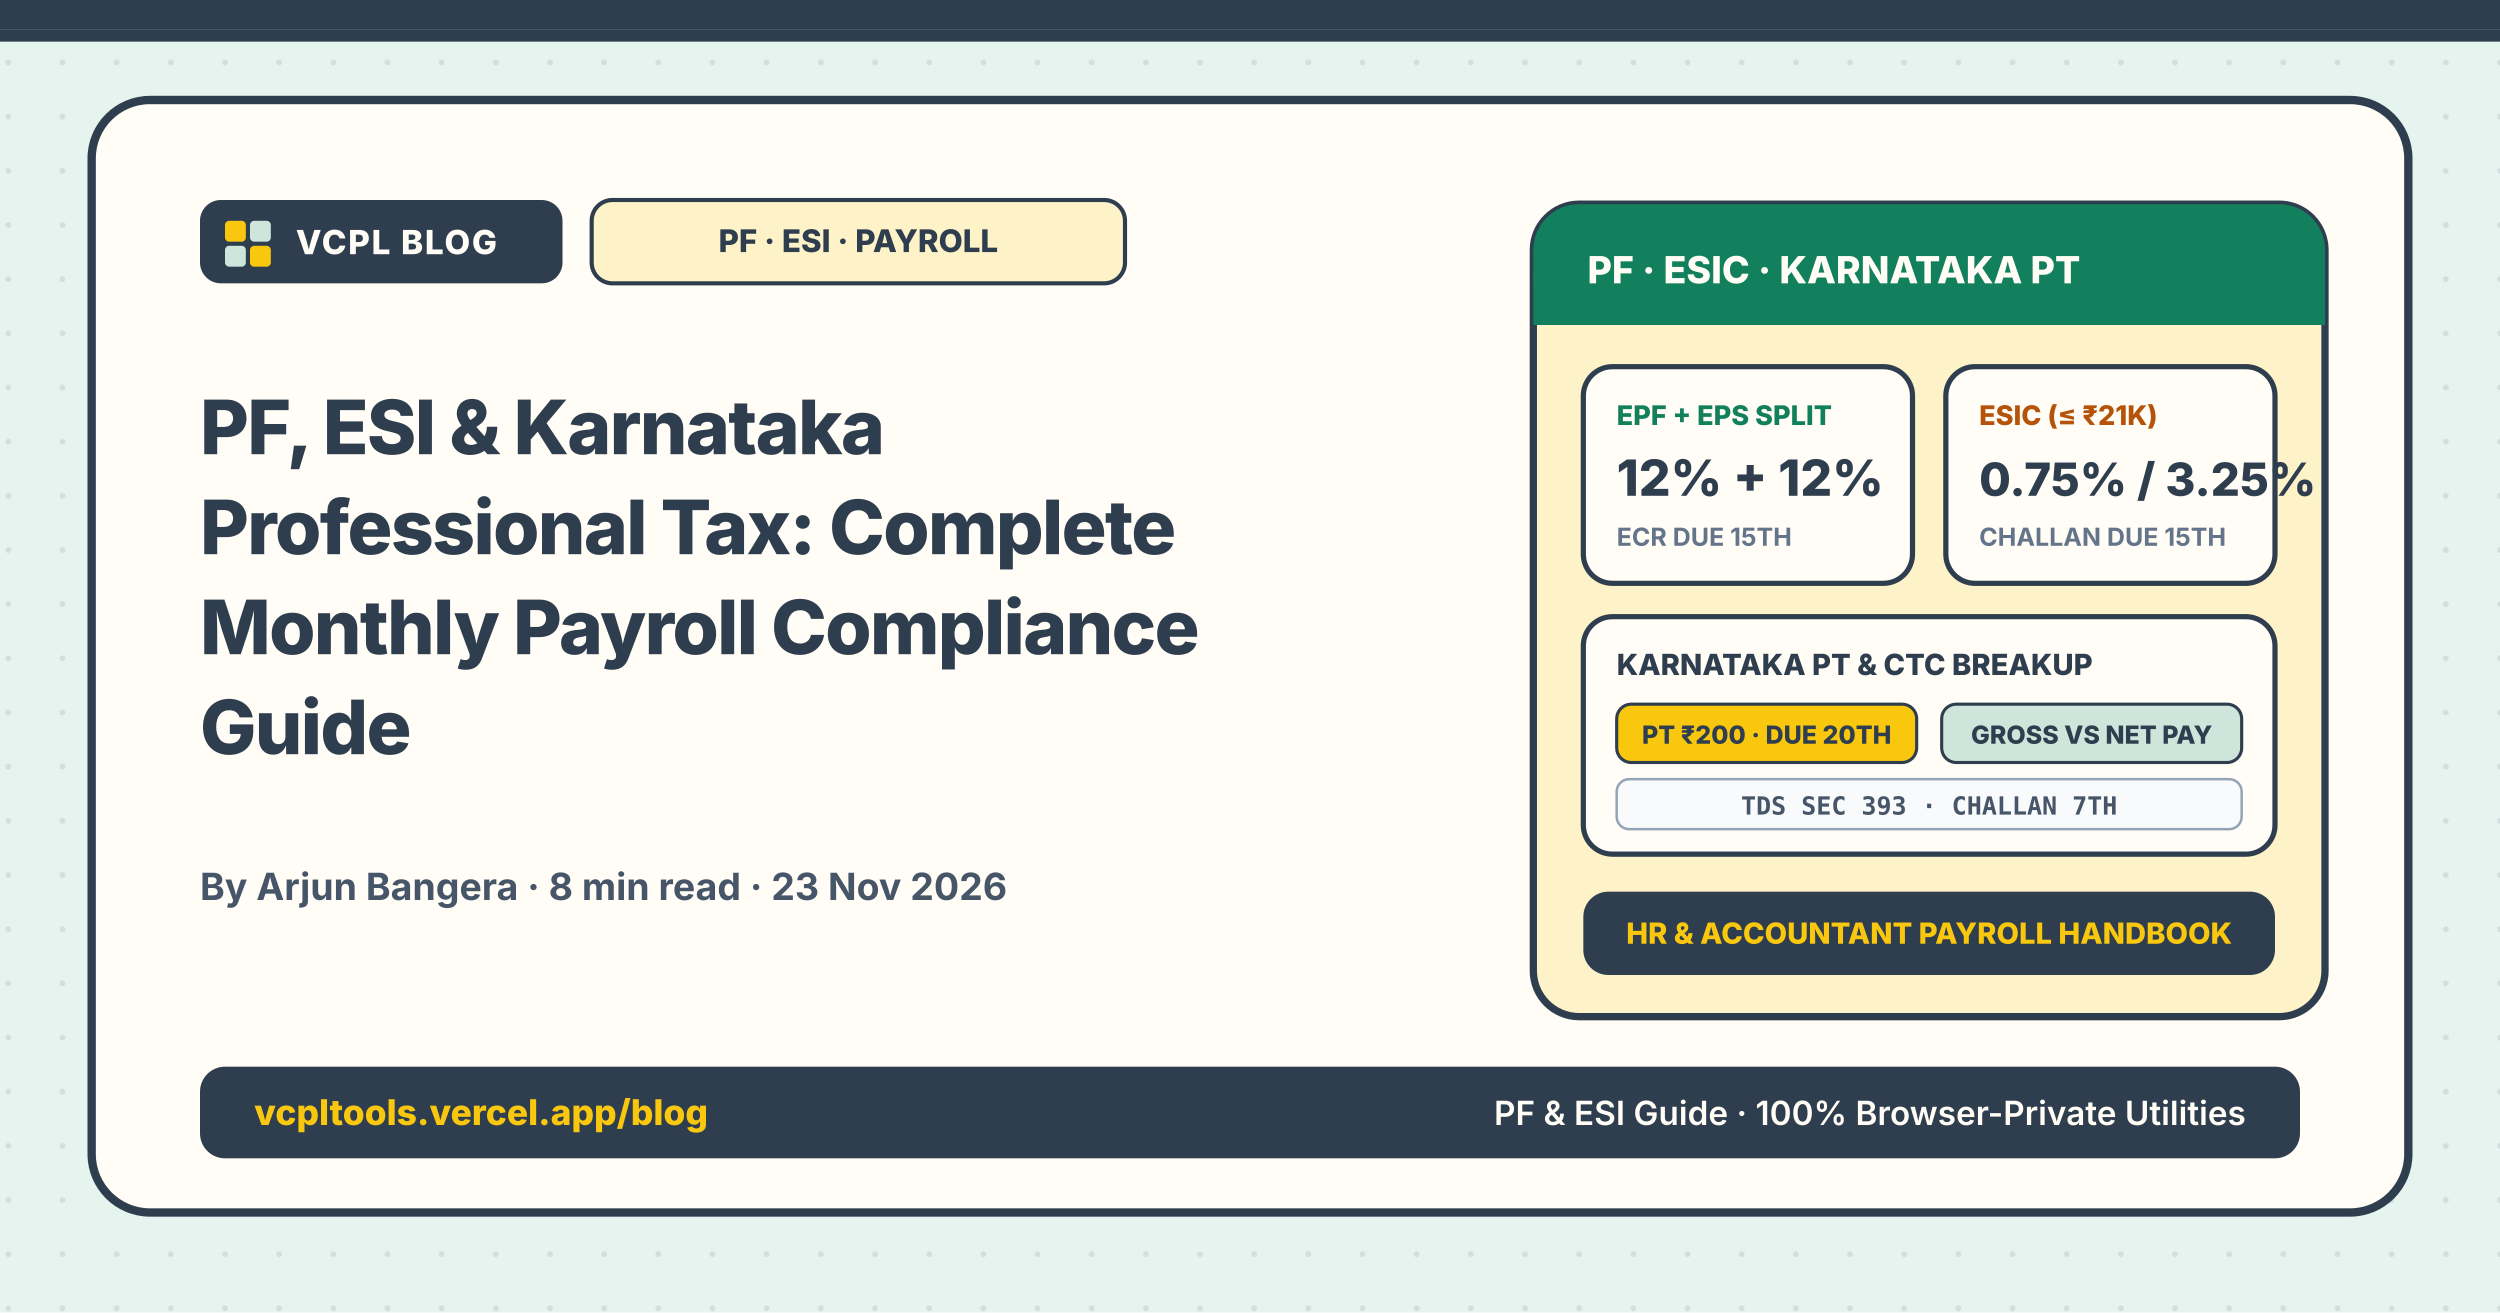
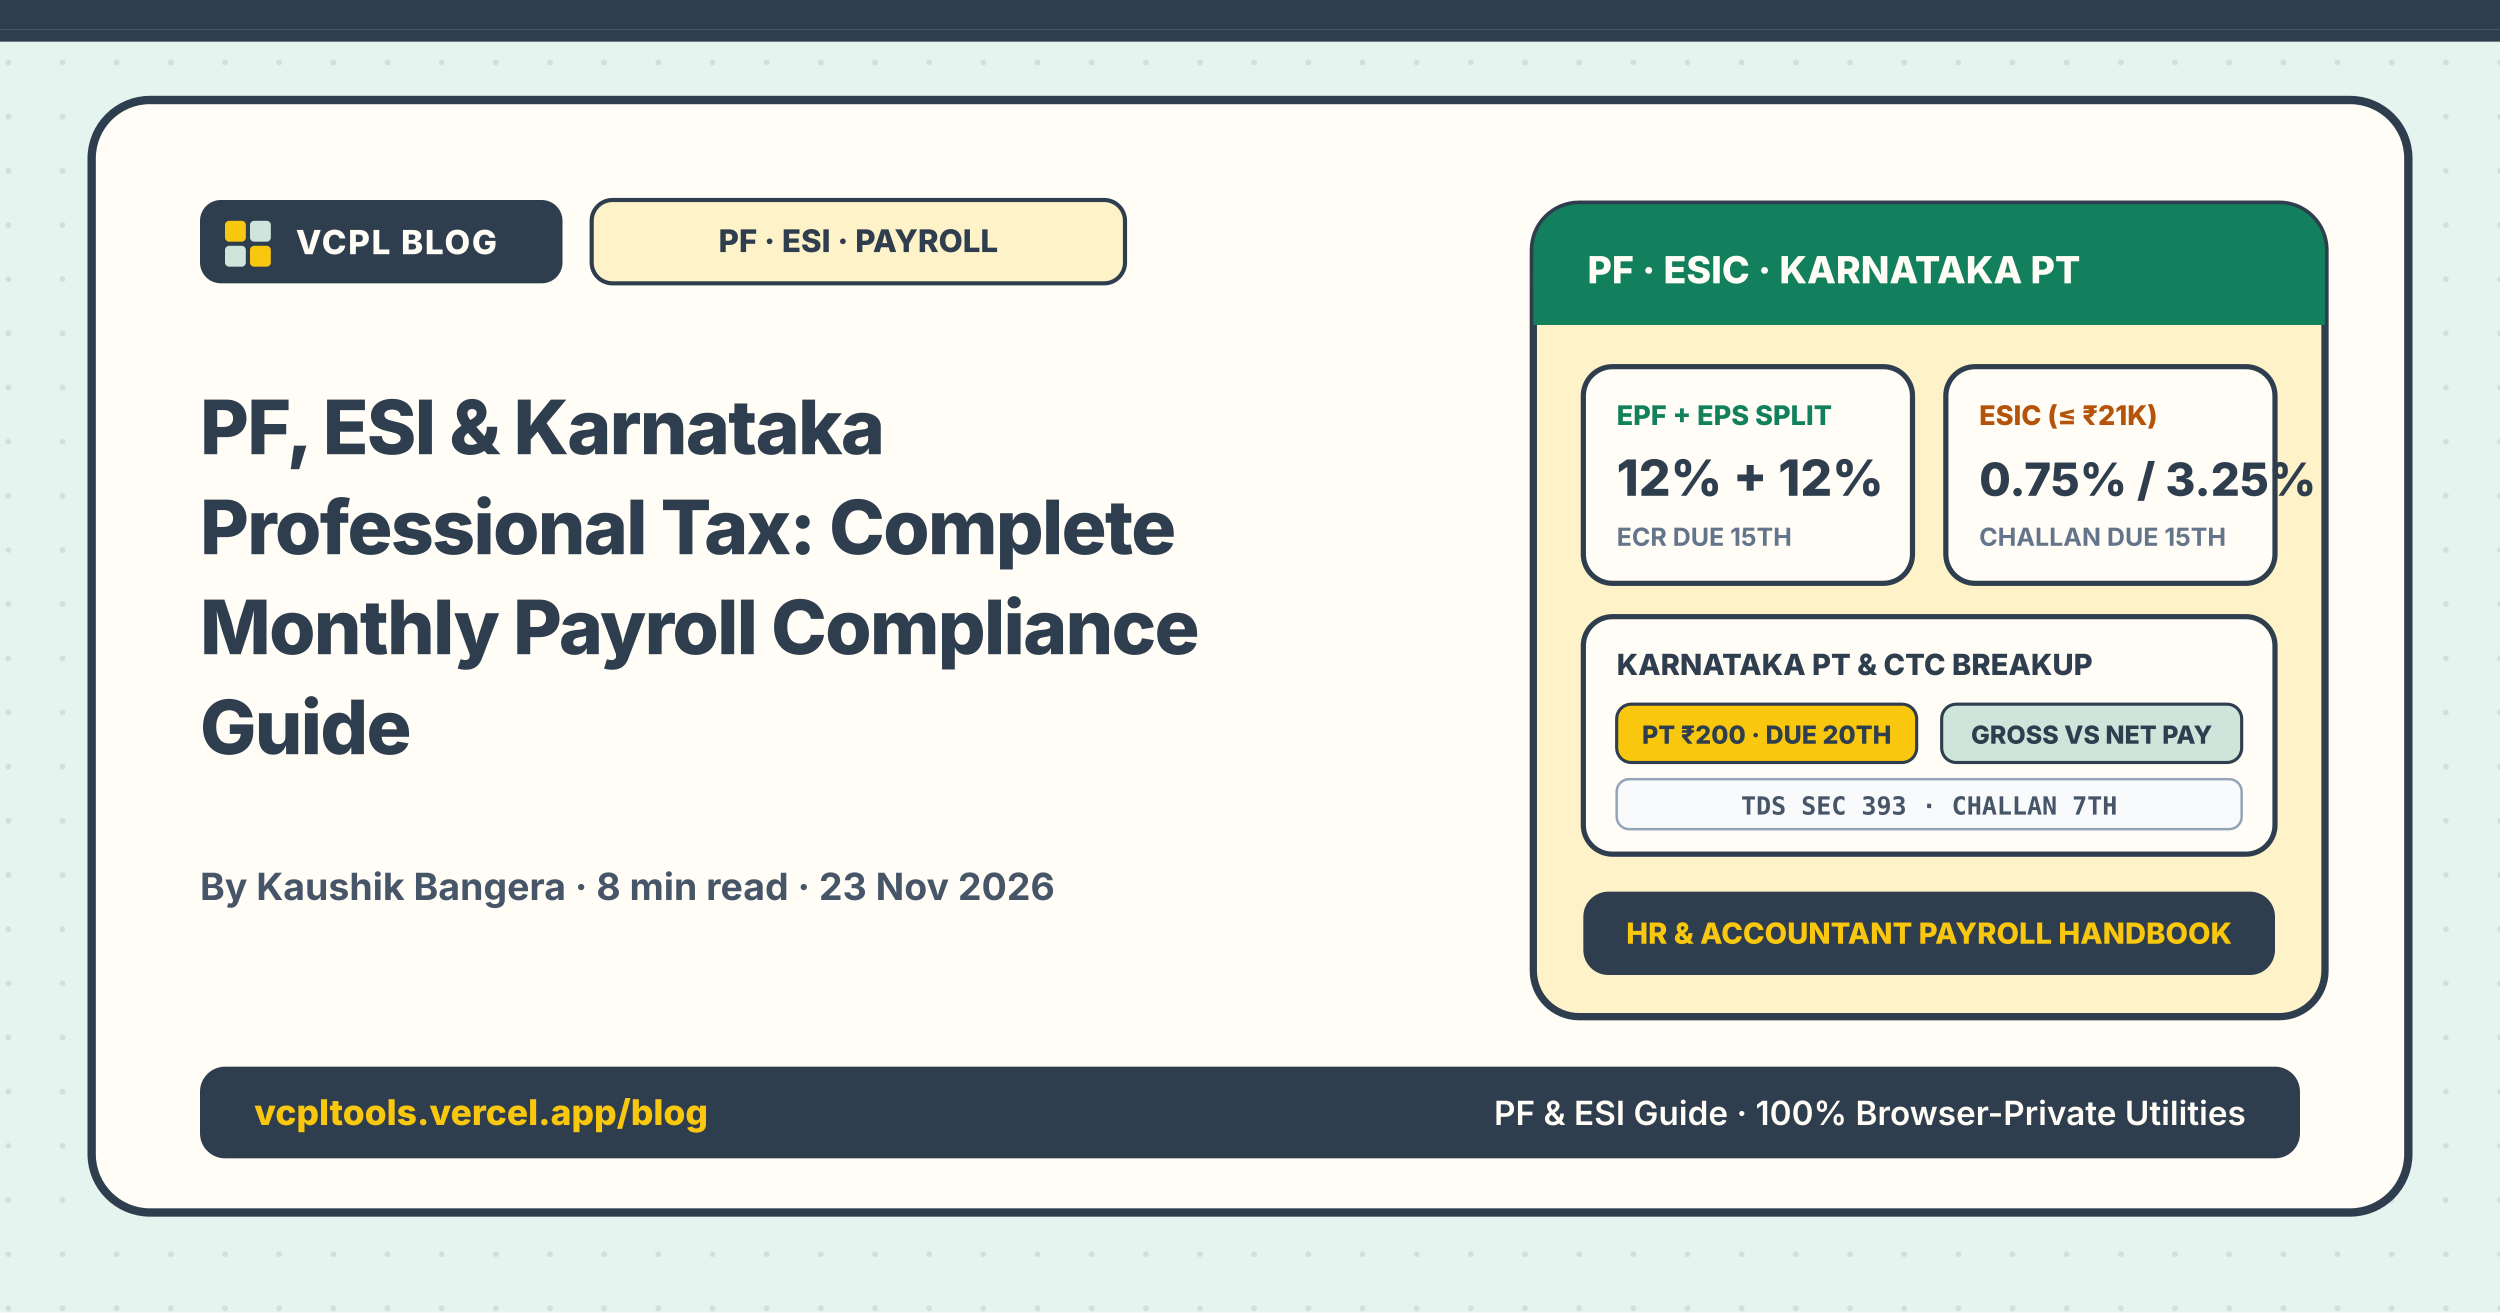
<svg xmlns="http://www.w3.org/2000/svg" viewBox="0 0 1200 630" width="1200" height="630">
  <defs>
    <pattern id="vcpl-blog-dots" width="26" height="26" patternUnits="userSpaceOnUse">
      <circle cx="4" cy="4" r="1.4" fill="#2F3E4E" fill-opacity="0.11" />
    </pattern>
  </defs>
  <rect width="1200" height="630" fill="#E6F4EF" />
  <rect width="1200" height="630" fill="url(#vcpl-blog-dots)" />
  <rect x="0" y="0" width="1200" height="14" fill="#2F3E4E" />
  <rect x="0" y="14" width="1200" height="6" fill="#2F3E4E" />
  <rect x="44" y="48" width="1112" height="534" rx="28" fill="#FFFDF5" stroke="#2F3E4E" stroke-width="4" />
  <rect x="96" y="96" width="174" height="40" rx="10" fill="#2F3E4E" />
  <rect x="108" y="106" width="10" height="10" rx="2" fill="#F9C80E" />
  <rect x="120" y="106" width="10" height="10" rx="2" fill="#CEE5DC" />
  <rect x="108" y="118" width="10" height="10" rx="2" fill="#CEE5DC" />
  <rect x="120" y="118" width="10" height="10" rx="2" fill="#F9C80E" />
  <text x="142" y="122" fill="#FFFDF5" font-family="system-ui, -apple-system, sans-serif" font-weight="800" font-size="16" letter-spacing="0.8">VCPL BLOG</text>
  <rect x="284" y="96" width="256" height="40" rx="10" fill="#FEF2C8" stroke="#2F3E4E" stroke-width="2" />
  <text x="412" y="121" text-anchor="middle" fill="#2F3E4E" font-family="system-ui, -apple-system, sans-serif" font-weight="800" font-size="15">PF · ESI · PAYROLL</text>
  <text x="96" y="218" fill="#2F3E4E" font-family="system-ui, -apple-system, sans-serif" font-weight="800" font-size="36" letter-spacing="-0.8">PF, ESI &amp; Karnataka</text>
  <text x="96" y="266" fill="#2F3E4E" font-family="system-ui, -apple-system, sans-serif" font-weight="800" font-size="36" letter-spacing="-0.8">Professional Tax: Complete</text>
  <text x="96" y="314" fill="#2F3E4E" font-family="system-ui, -apple-system, sans-serif" font-weight="800" font-size="36" letter-spacing="-0.8">Monthly Payroll Compliance</text>
  <text x="96" y="362" fill="#2F3E4E" font-family="system-ui, -apple-system, sans-serif" font-weight="800" font-size="36" letter-spacing="-0.8">Guide</text>
-   <text x="96" y="432" fill="#475569" font-family="system-ui, -apple-system, sans-serif" font-weight="700" font-size="18">By Arjun Bangera · 8 min read · 23 Nov 2026</text>
+   <text x="96" y="432" fill="#475569" font-family="system-ui, -apple-system, sans-serif" font-weight="700" font-size="18">By Kaushik Bangera · 8 min read · 23 Nov 2026</text>
  <g transform="translate(736, 98)">
    <rect x="0" y="0" width="380" height="390" rx="22" fill="#FEF2C8" stroke="#2F3E4E" stroke-width="3.5" />
    <rect x="0" y="0" width="380" height="58" rx="22" fill="#12805C" />
    <rect x="0" y="34" width="380" height="24" fill="#12805C" />
    <text x="26" y="38" fill="#FFFDF5" font-family="system-ui, -apple-system, sans-serif" font-weight="800" font-size="18">PF · ESIC · KARNATAKA PT</text>
    <rect x="24" y="78" width="158" height="104" rx="14" fill="#FFFDF5" stroke="#2F3E4E" stroke-width="2.5" />
    <text x="40" y="106" fill="#12805C" font-family="system-ui, -apple-system, sans-serif" font-weight="800" font-size="13">EPF + EPS SPLIT</text>
    <text x="40" y="140" fill="#2F3E4E" font-family="system-ui, -apple-system, sans-serif" font-weight="800" font-size="24">12% + 12%</text>
    <text x="40" y="164" fill="#64748B" font-family="system-ui, -apple-system, sans-serif" font-weight="700" font-size="12">ECR DUE 15TH</text>
    <rect x="198" y="78" width="158" height="104" rx="14" fill="#FFFDF5" stroke="#2F3E4E" stroke-width="2.5" />
    <text x="214" y="106" fill="#B45309" font-family="system-ui, -apple-system, sans-serif" font-weight="800" font-size="13">ESIC (≤ ₹21K)</text>
    <text x="214" y="140" fill="#2F3E4E" font-family="system-ui, -apple-system, sans-serif" font-weight="800" font-size="22">0.75% / 3.25%</text>
    <text x="214" y="164" fill="#64748B" font-family="system-ui, -apple-system, sans-serif" font-weight="700" font-size="12">CHALLAN DUE 15TH</text>
    <rect x="24" y="198" width="332" height="114" rx="14" fill="#FFFDF5" stroke="#2F3E4E" stroke-width="2.5" />
    <text x="40" y="226" fill="#2F3E4E" font-family="system-ui, -apple-system, sans-serif" font-weight="800" font-size="14">KARNATAKA PT &amp; CTC BREAKUP</text>
    <rect x="40" y="240" width="144" height="28" rx="7" fill="#F9C80E" stroke="#2F3E4E" stroke-width="1.5" />
    <text x="112" y="259" text-anchor="middle" fill="#2F3E4E" font-family="system-ui, -apple-system, sans-serif" font-weight="800" font-size="12">PT ₹200 · DUE 20TH</text>
    <rect x="196" y="240" width="144" height="28" rx="7" fill="#CEE5DC" stroke="#2F3E4E" stroke-width="1.5" />
    <text x="268" y="259" text-anchor="middle" fill="#2F3E4E" font-family="system-ui, -apple-system, sans-serif" font-weight="800" font-size="12">GROSS VS NET PAY</text>
    <rect x="40" y="276" width="300" height="24" rx="6" fill="#F8FAFC" stroke="#94A3B8" stroke-width="1.2" />
    <text x="190" y="293" text-anchor="middle" fill="#475569" font-family="monospace" font-weight="700" font-size="12">TDS SEC 393 · CHALLAN 7TH</text>
    <rect x="24" y="330" width="332" height="40" rx="12" fill="#2F3E4E" />
    <text x="190" y="355" text-anchor="middle" fill="#F9C80E" font-family="system-ui, -apple-system, sans-serif" font-weight="800" font-size="14">HR &amp; ACCOUNTANT PAYROLL HANDBOOK</text>
  </g>
  <rect x="96" y="512" width="1008" height="44" rx="12" fill="#2F3E4E" />
  <text x="122" y="540" fill="#F9C80E" font-family="system-ui, -apple-system, sans-serif" font-weight="800" font-size="17">vcpltools.vercel.app/blog</text>
  <text x="1078" y="540" text-anchor="end" fill="#FFFDF5" font-family="system-ui, -apple-system, sans-serif" font-weight="600" font-size="16">PF &amp; ESI Guide · 100% Browser-Private Utilities</text>
</svg>
